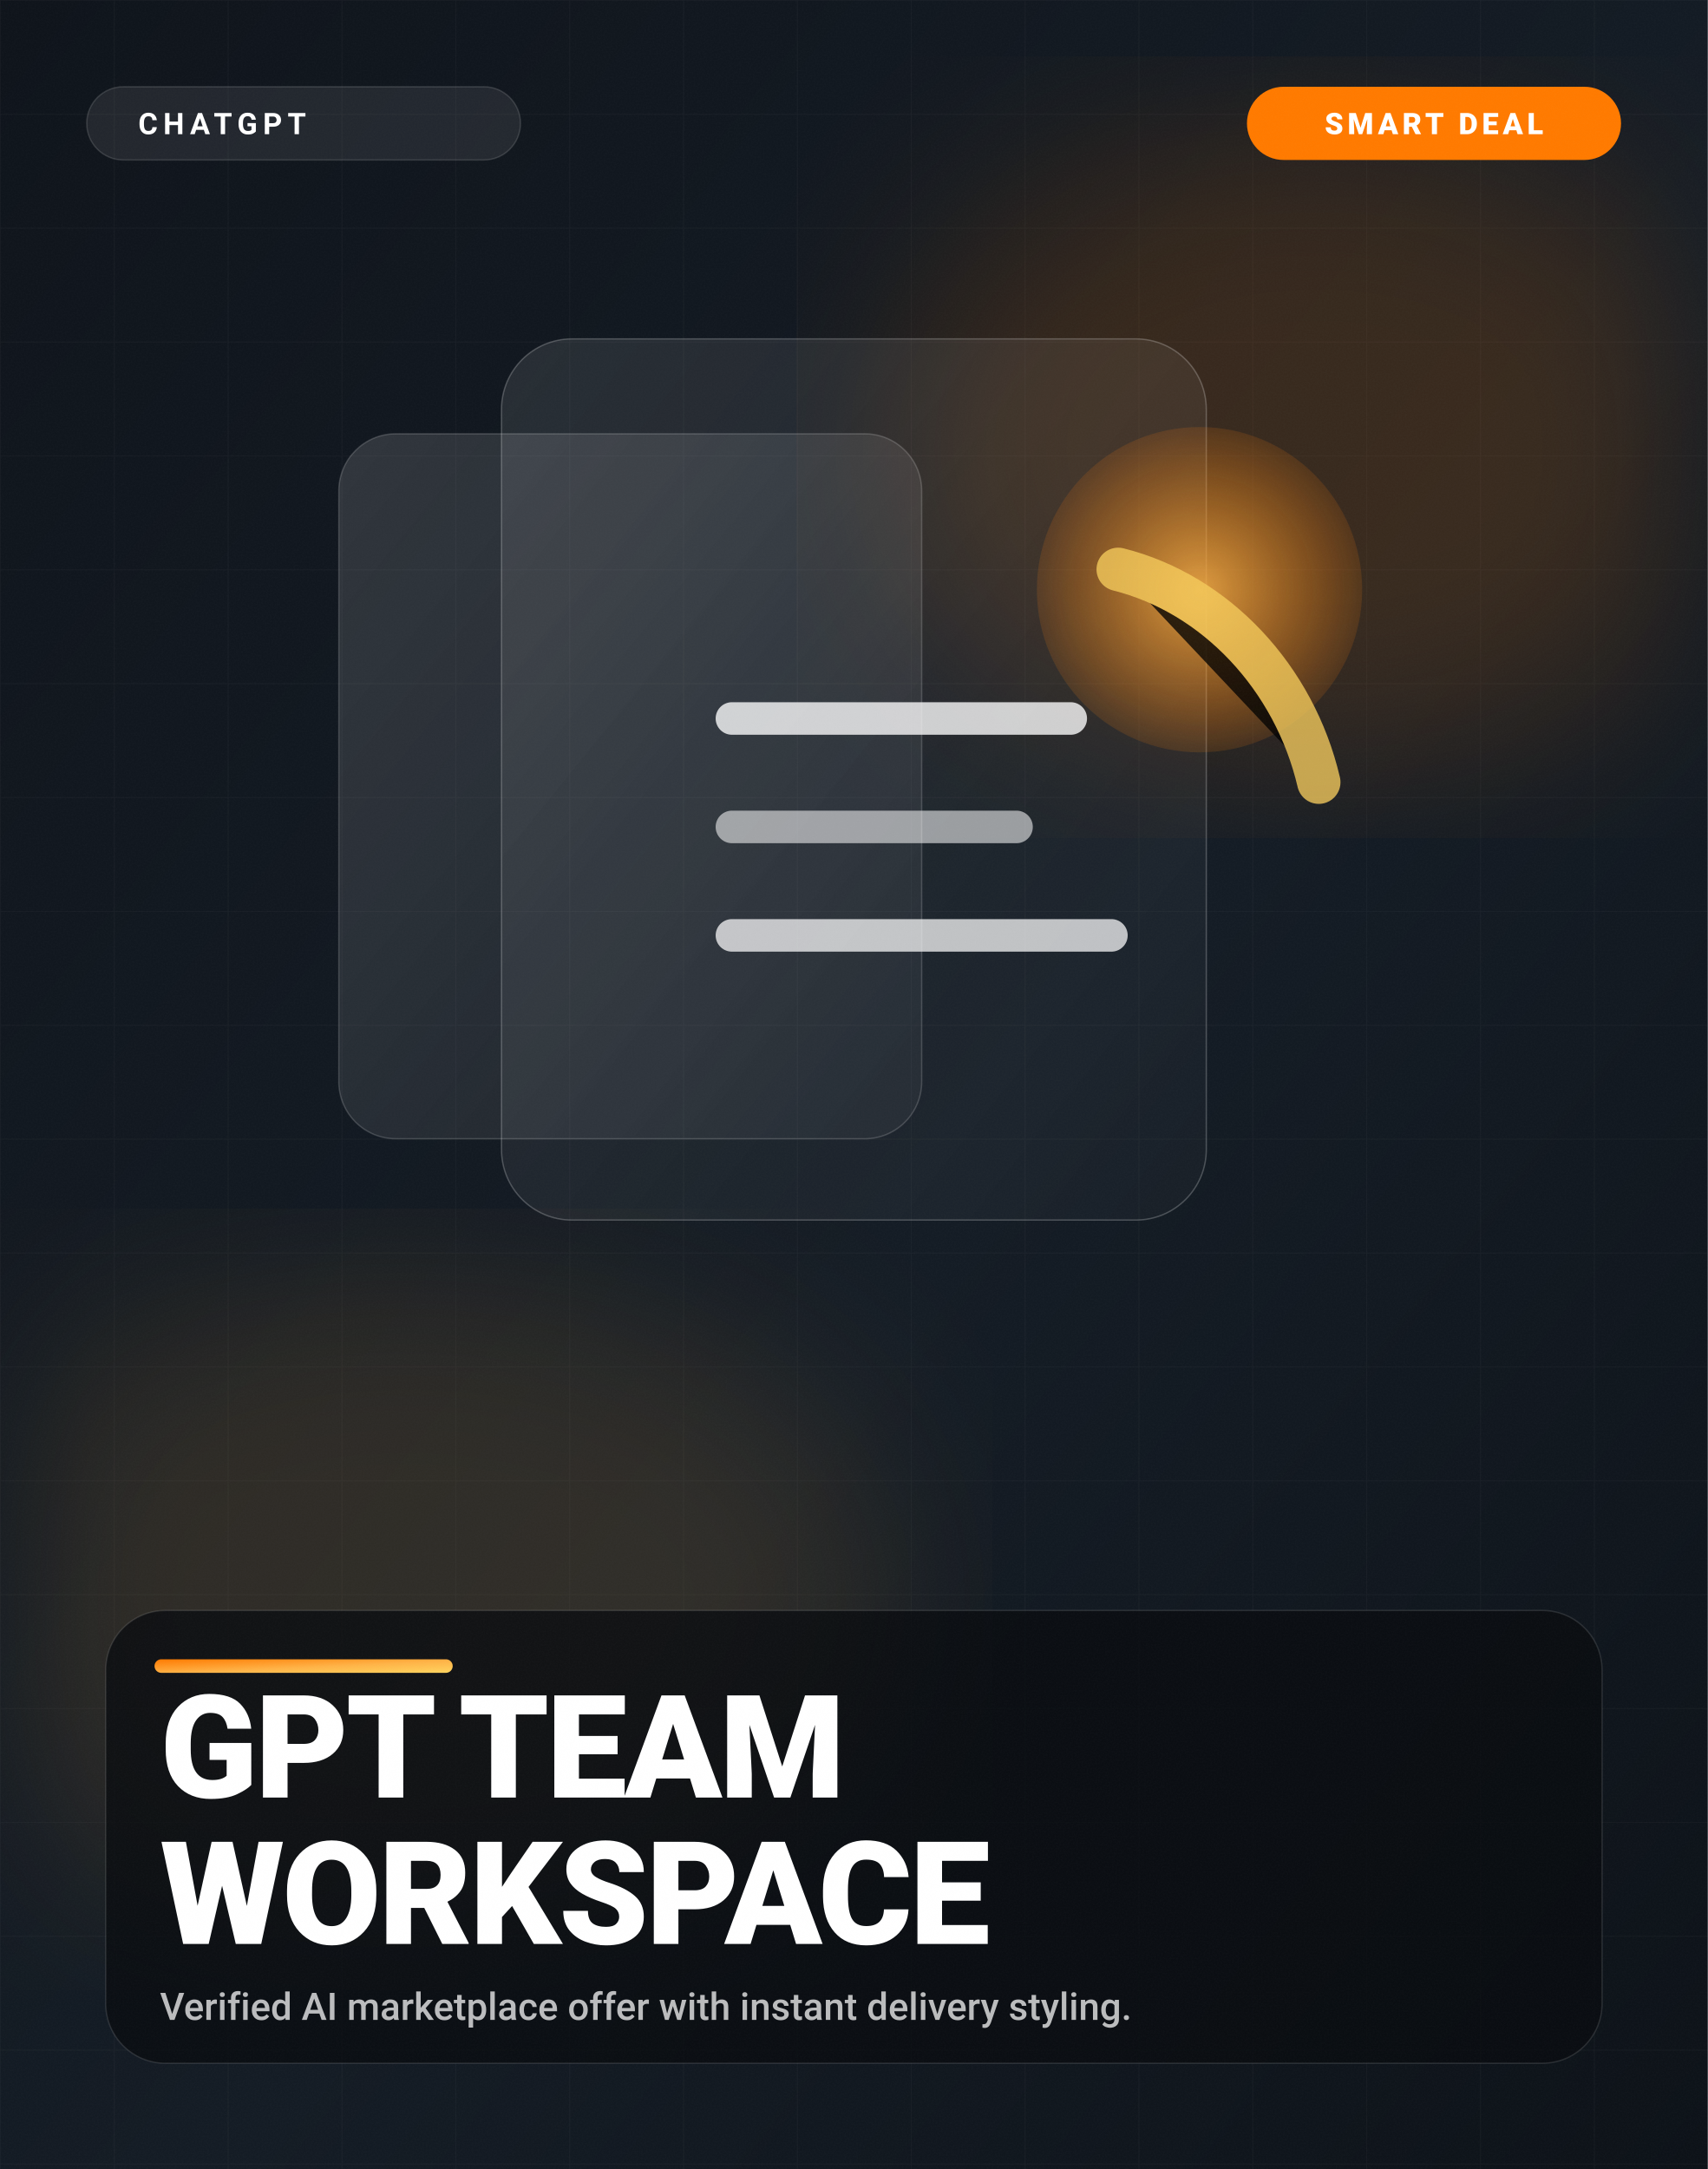
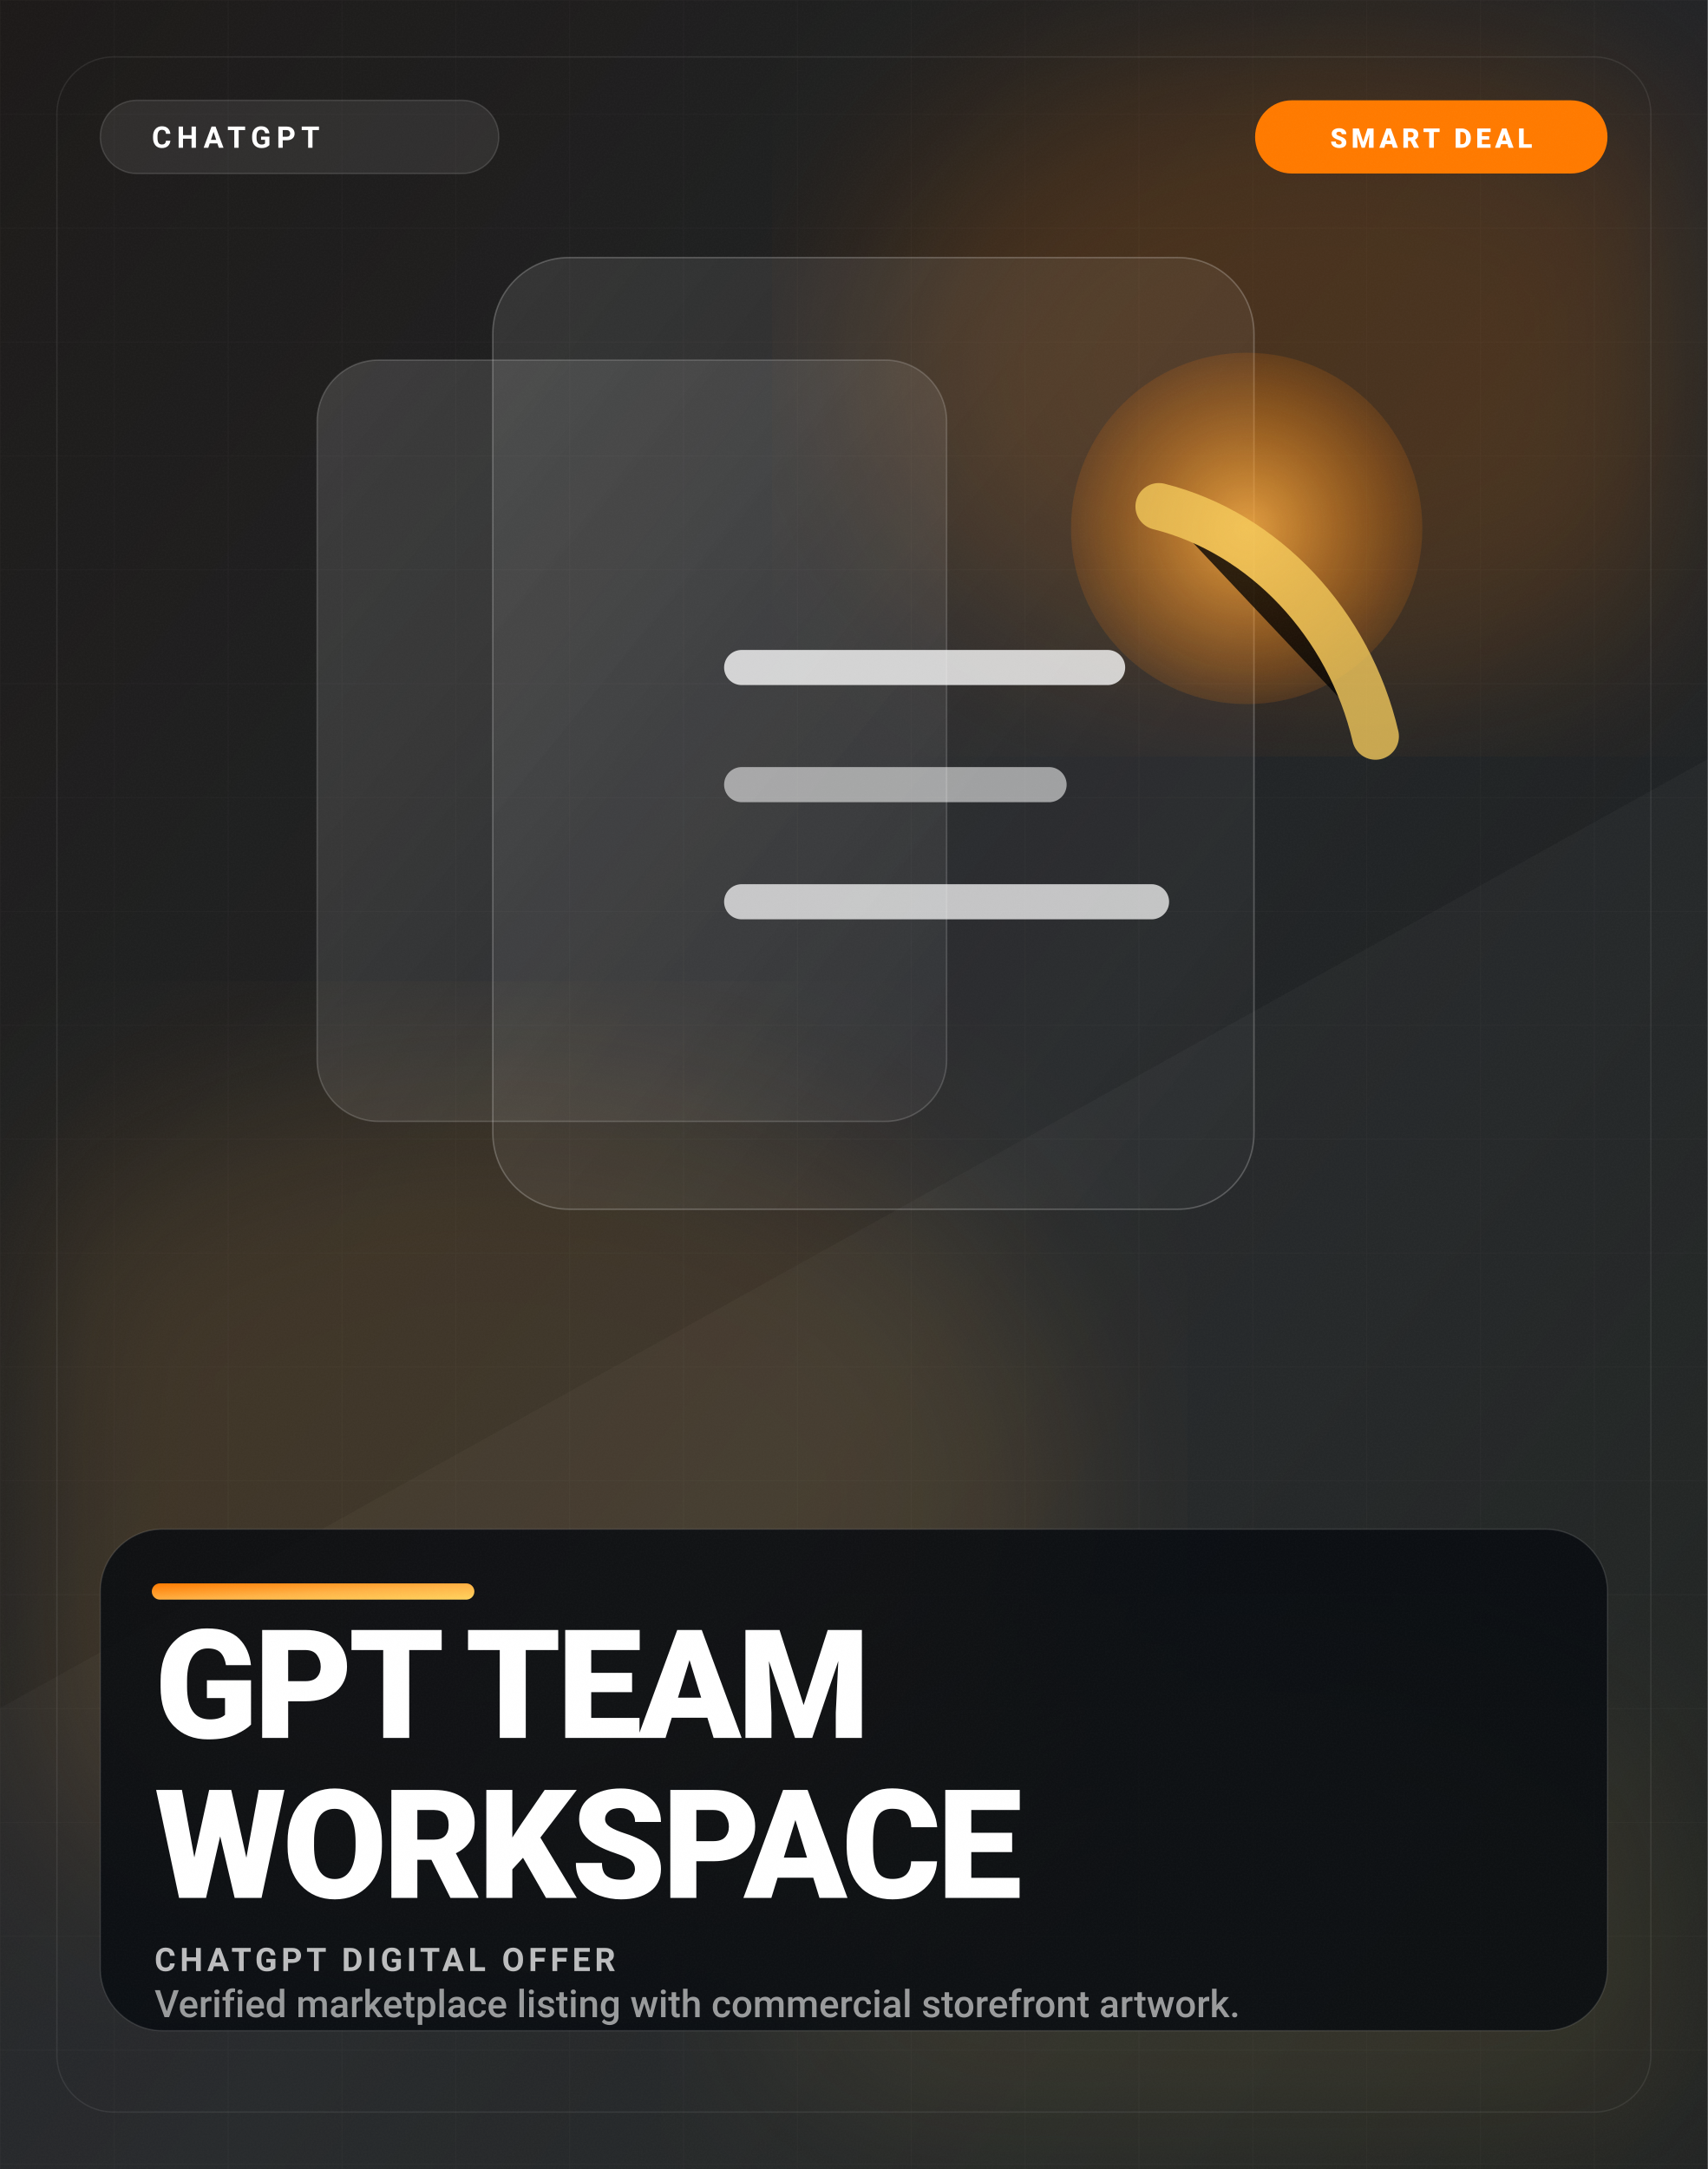
<svg xmlns="http://www.w3.org/2000/svg" viewBox="0 0 1260 1600" role="img" aria-label="GPT TEAM WORKSPACE product cover">
  <defs>
    <linearGradient id="bgposter1" x1="0" y1="0" x2="1" y2="1">
      <stop offset="0%" stop-color="#0f141b" />
      <stop offset="56%" stop-color="#141c25" />
      <stop offset="100%" stop-color="#0d1218" />
    </linearGradient>
    <linearGradient id="accentposter1" x1="0" y1="0" x2="1" y2="1">
      <stop offset="0%" stop-color="#ff7a00" />
      <stop offset="55%" stop-color="#ffb347" />
      <stop offset="100%" stop-color="#ffd45f" />
    </linearGradient>
    <linearGradient id="glassA" x1="0" y1="0" x2="1" y2="1">
      <stop offset="0%" stop-color="rgba(255,255,255,.14)" />
      <stop offset="100%" stop-color="rgba(255,255,255,.04)" />
    </linearGradient>
    <linearGradient id="glassB" x1="0" y1="0" x2="1" y2="1">
      <stop offset="0%" stop-color="rgba(255,255,255,.1)" />
      <stop offset="100%" stop-color="rgba(255,255,255,.02)" />
    </linearGradient>
    <radialGradient id="orbA" cx="50%" cy="50%" r="60%">
      <stop offset="0%" stop-color="#ffb347" stop-opacity=".95" />
      <stop offset="100%" stop-color="#ff7a00" stop-opacity="0" />
    </radialGradient>
    <linearGradient id="panelLine" x1="0" y1="0" x2="1" y2="0">
      <stop offset="0%" stop-color="#ff7a00" />
      <stop offset="50%" stop-color="#ffb347" />
      <stop offset="100%" stop-color="#ffd45f" />
    </linearGradient>
    <pattern id="gridposter1" width="84" height="84" patternUnits="userSpaceOnUse">
      <path d="M84 0H0V84" fill="none" stroke="rgba(255,255,255,.06)" stroke-width="1" />
    </pattern>
    <filter id="noiseposter1" x="-20%" y="-20%" width="140%" height="140%">
      <feTurbulence type="fractalNoise" baseFrequency="0.8" numOctaves="2" stitchTiles="stitch" />
      <feColorMatrix type="saturate" values="0" />
      <feComponentTransfer>
        <feFuncA type="table" tableValues="0 0 .07 .1" />
      </feComponentTransfer>
    </filter>
    <filter id="blurposter1">
      <feGaussianBlur stdDeviation="70" />
    </filter>
  </defs>
  <rect width="1260" height="1600" fill="url(#bgposter1)" />
-   <rect width="1260" height="1600" fill="url(#gridposter1)" opacity=".6" />
-   <ellipse cx="972" cy="330" rx="320" ry="240" fill="#ff7a00" opacity=".16" filter="url(#blurposter1)" />
-   <ellipse cx="300" cy="1180" rx="360" ry="240" fill="#ffb347" opacity=".12" filter="url(#blurposter1)" />
-   <g>
+   <rect width="1260" height="1600" fill="url(#gridposter1)" opacity=".44" />
+   <rect width="1260" height="1600" fill="url(#accentposter1)" opacity=".06" />
+   <path d="M0 1260L1260 560V1600H0Z" fill="rgba(255,255,255,.03)" />
+   <ellipse cx="978" cy="270" rx="340" ry="240" fill="#ff7a00" opacity=".18" filter="url(#blurposter1)" />
+   <ellipse cx="360" cy="1108" rx="430" ry="320" fill="#ffb347" opacity=".14" filter="url(#blurposter1)" />
+   <ellipse cx="920" cy="1440" rx="360" ry="220" fill="#ffd45f" opacity=".08" filter="url(#blurposter1)" />
+   <g transform="translate(-36 -80) scale(1.08)">
    <g opacity="0.95">
      <rect x="250" y="320" width="430" height="520" rx="42" fill="url(#glassA)" stroke="rgba(255,255,255,.18)" />
      <rect x="370" y="250" width="520" height="650" rx="52" fill="url(#glassB)" stroke="rgba(255,255,255,.24)" />
      <circle cx="885" cy="435" r="120" fill="url(#orbA)" opacity="0.92" />
      <path d="M540 530h250" stroke="#fff" stroke-width="24" stroke-linecap="round" opacity=".82" />
      <path d="M540 610h210" stroke="#fff" stroke-width="24" stroke-linecap="round" opacity=".58" />
      <path d="M540 690h280" stroke="#fff" stroke-width="24" stroke-linecap="round" opacity=".76" />
      <path d="M825 420c72 18 130 80 148 157" stroke="#ffd45f" stroke-width="32" stroke-linecap="round" opacity=".78" />
    </g>
  </g>
-   <rect x="64" y="64" width="320" height="54" rx="27" fill="rgba(255,255,255,.08)" stroke="rgba(255,255,255,.14)" />
-   <text x="102" y="99" fill="#ffffff" font-size="22" font-family="Roboto, Arial, sans-serif" font-weight="700" letter-spacing="4">CHATGPT</text>
-   <rect x="920" y="64" width="276" height="54" rx="27" fill="#ff7a00" />
-   <text x="1058" y="99" fill="#ffffff" text-anchor="middle" font-size="22" font-family="Roboto, Arial, sans-serif" font-weight="800" letter-spacing="3">SMART DEAL</text>
-   <g transform="translate(78 1188)">
-     <rect width="1104" height="334" rx="44" fill="rgba(9,12,16,.78)" stroke="rgba(255,255,255,.12)" />
-     <rect x="36" y="36" width="220" height="10" rx="5" fill="url(#accentposter1)" />
-     <text x="40" y="138" fill="#ffffff" font-size="106" font-family="Roboto, Arial, sans-serif" font-weight="900" letter-spacing="-2">GPT TEAM</text>
-     <text x="40" y="246" fill="#ffffff" font-size="106" font-family="Roboto, Arial, sans-serif" font-weight="900" letter-spacing="-2">WORKSPACE</text>
-     <text x="40" y="302" fill="rgba(255,255,255,.72)" font-size="28" font-family="Roboto, Arial, sans-serif" font-weight="500">Verified AI marketplace offer with instant delivery styling.</text>
+   <rect x="42" y="42" width="1176" height="1516" rx="42" fill="none" stroke="rgba(255,255,255,.08)" />
+   <rect x="74" y="74" width="294" height="54" rx="27" fill="rgba(255,255,255,.08)" stroke="rgba(255,255,255,.14)" />
+   <text x="112" y="109" fill="#ffffff" font-size="22" font-family="Roboto, Arial, sans-serif" font-weight="700" letter-spacing="4">CHATGPT</text>
+   <rect x="926" y="74" width="260" height="54" rx="27" fill="#ff7a00" />
+   <text x="1056" y="109" fill="#ffffff" text-anchor="middle" font-size="20" font-family="Roboto, Arial, sans-serif" font-weight="800" letter-spacing="3">SMART DEAL</text>
+   <g transform="translate(74 1128)">
+     <rect width="1112" height="370" rx="46" fill="rgba(8,11,16,.84)" stroke="rgba(255,255,255,.12)" />
+     <rect x="38" y="40" width="238" height="12" rx="6" fill="url(#accentposter1)" />
+     <text x="40" y="154" fill="#ffffff" font-size="112" font-family="Roboto, Arial, sans-serif" font-weight="900" letter-spacing="-3">GPT TEAM</text>
+     <text x="40" y="272" fill="#ffffff" font-size="112" font-family="Roboto, Arial, sans-serif" font-weight="900" letter-spacing="-3">WORKSPACE</text>
+     <text x="40" y="326" fill="rgba(255,255,255,.72)" font-size="24" font-family="Roboto, Arial, sans-serif" font-weight="700" letter-spacing="3">CHATGPT DIGITAL OFFER</text>
+     <text x="40" y="360" fill="rgba(255,255,255,.58)" font-size="28" font-family="Roboto, Arial, sans-serif" font-weight="500">Verified marketplace listing with commercial storefront artwork.</text>
  </g>
  <rect width="1260" height="1600" filter="url(#noiseposter1)" opacity=".18" />
</svg>
